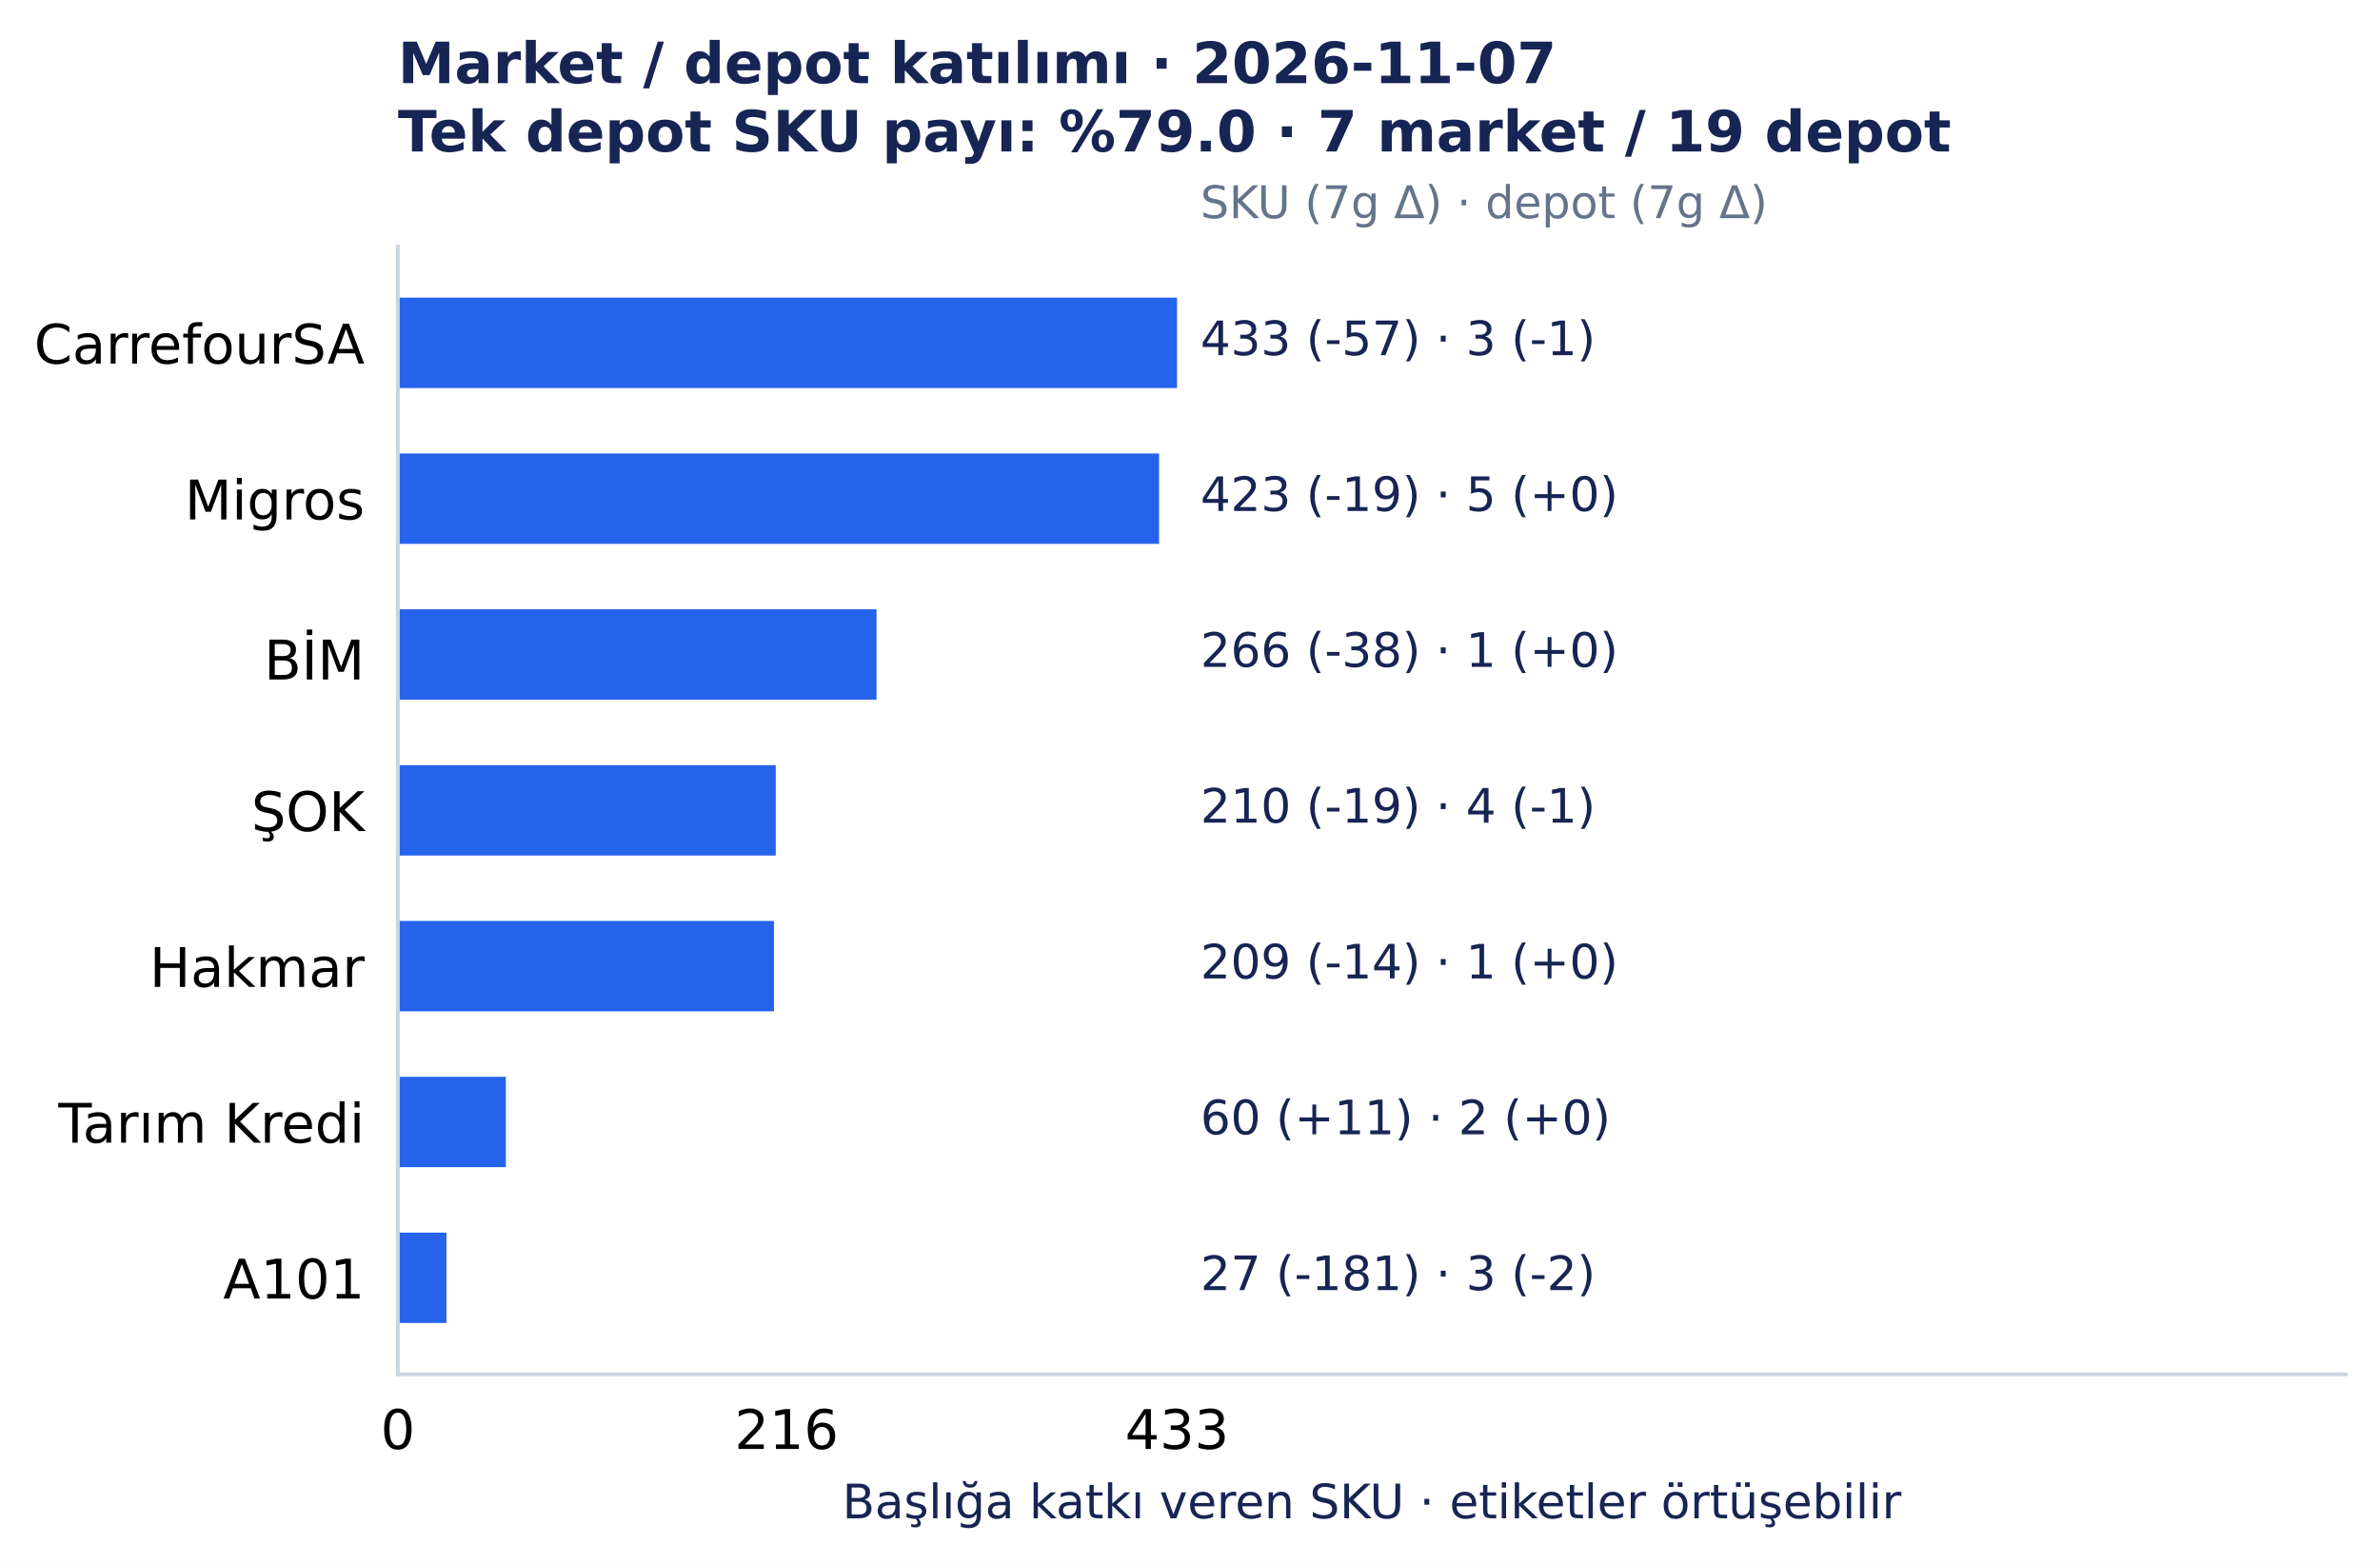
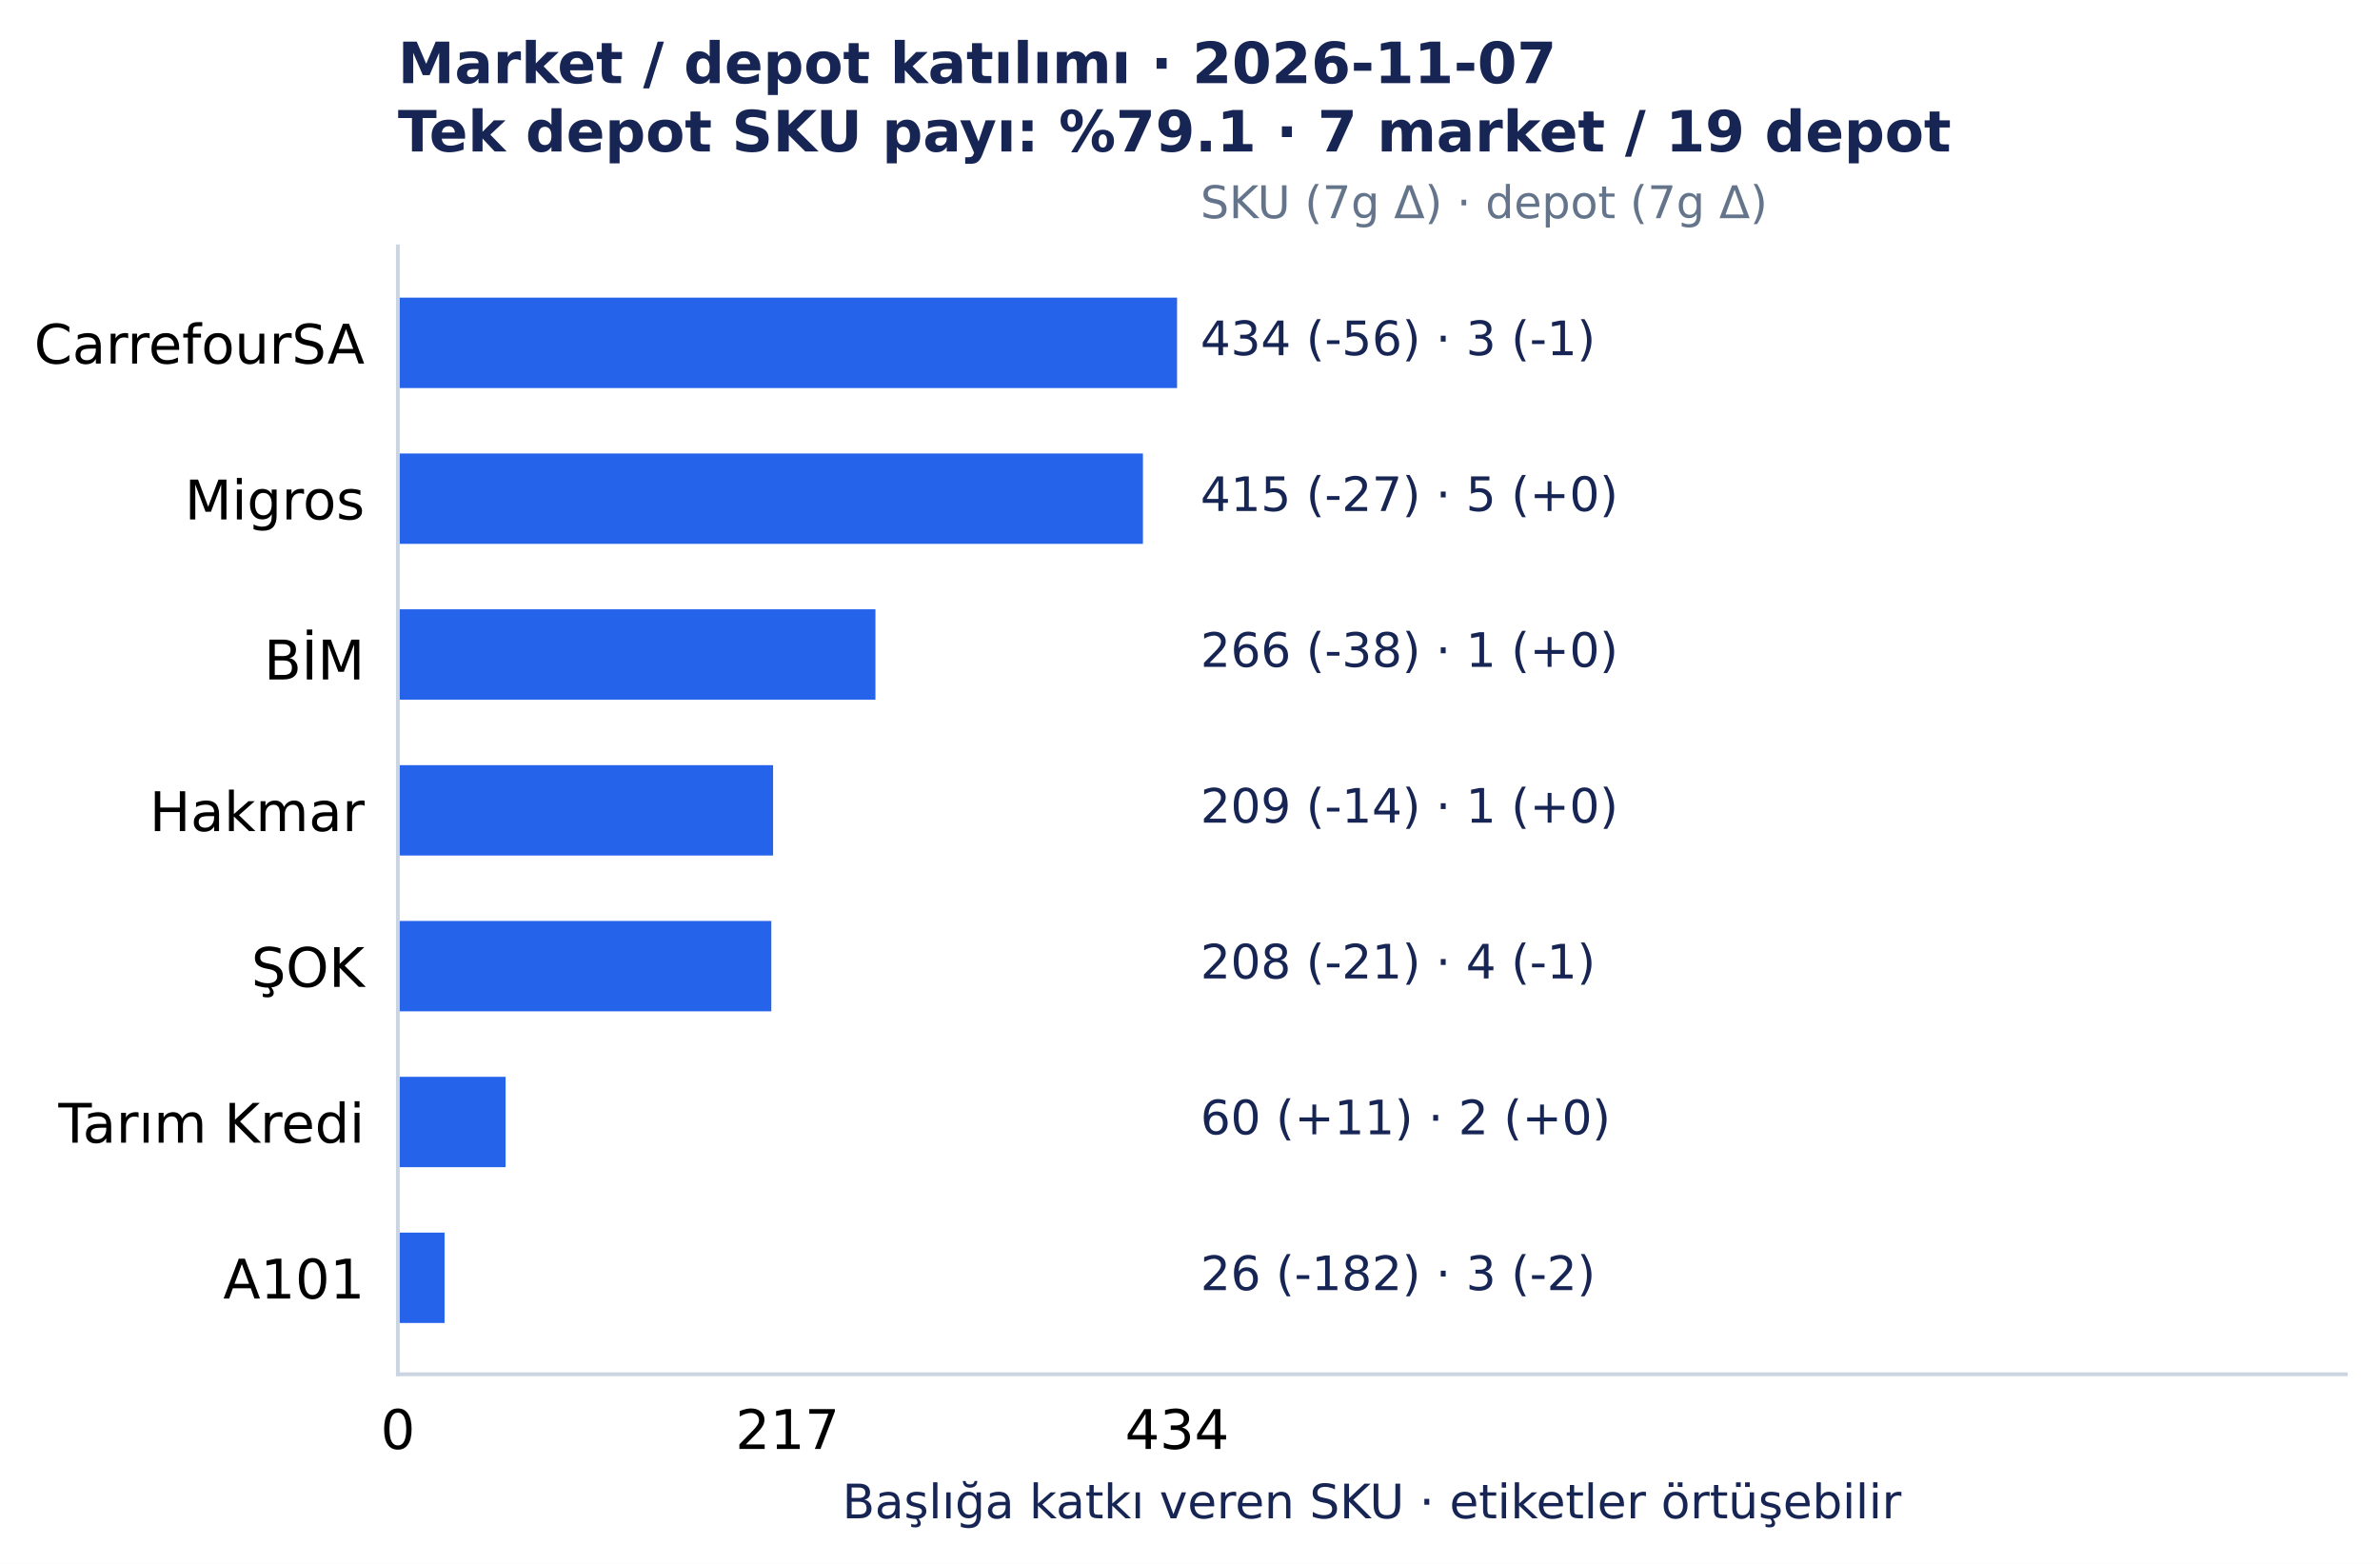
<svg xmlns="http://www.w3.org/2000/svg" width="501.492pt" height="329.548pt" viewBox="0 0 501.492 329.548" version="1.1">
  <defs>
    <style type="text/css">*{stroke-linejoin: round; stroke-linecap: butt}</style>
  </defs>
  <g id="figure_1">
    <g id="patch_1">
      <path d="M 0 329.548 L 501.492 329.548 L 501.492 0 L 0 0 z " style="fill: #ffffff" />
    </g>
    <g id="axes_1">
      <g id="patch_2">
        <path d="M 83.836 289.594 L 494.292 289.594 L 494.292 51.923 L 83.836 51.923 z " style="fill: #ffffff" />
      </g>
      <g id="matplotlib.axis_1">
        <g id="xtick_1">
          <g id="line2d_1" />
          <g id="text_1">
            <text style="font-size: 11.5px; font-family: 'DejaVu Sans', 'Bitstream Vera Sans', 'Computer Modern Sans Serif', 'Lucida Grande', 'Verdana', 'Geneva', 'Lucid', 'Arial', 'Helvetica', 'Avant Garde', sans-serif; text-anchor: middle" x="83.836" y="305.331" transform="rotate(-0 83.83609 305.3312)">0</text>
          </g>
        </g>
        <g id="xtick_2">
          <g id="line2d_2" />
          <g id="text_2">
-             <text style="font-size: 11.5px; font-family: 'DejaVu Sans', 'Bitstream Vera Sans', 'Computer Modern Sans Serif', 'Lucida Grande', 'Verdana', 'Geneva', 'Lucid', 'Arial', 'Helvetica', 'Avant Garde', sans-serif; text-anchor: middle" x="165.738" y="305.331" transform="rotate(-0 165.7378 305.3312)">216</text>
+             <text style="font-size: 11.5px; font-family: 'DejaVu Sans', 'Bitstream Vera Sans', 'Computer Modern Sans Serif', 'Lucida Grande', 'Verdana', 'Geneva', 'Lucid', 'Arial', 'Helvetica', 'Avant Garde', sans-serif; text-anchor: middle" x="165.927" y="305.331" transform="rotate(-0 165.9273 305.3312)">217</text>
          </g>
        </g>
        <g id="xtick_3">
          <g id="line2d_3" />
          <g id="text_3">
-             <text style="font-size: 11.5px; font-family: 'DejaVu Sans', 'Bitstream Vera Sans', 'Computer Modern Sans Serif', 'Lucida Grande', 'Verdana', 'Geneva', 'Lucid', 'Arial', 'Helvetica', 'Avant Garde', sans-serif; text-anchor: middle" x="248.019" y="305.331" transform="rotate(-0 248.0186 305.3312)">433</text>
+             <text style="font-size: 11.5px; font-family: 'DejaVu Sans', 'Bitstream Vera Sans', 'Computer Modern Sans Serif', 'Lucida Grande', 'Verdana', 'Geneva', 'Lucid', 'Arial', 'Helvetica', 'Avant Garde', sans-serif; text-anchor: middle" x="248.019" y="305.331" transform="rotate(-0 248.0186 305.3312)">434</text>
          </g>
        </g>
        <g id="text_4">
          <text style="font-size: 10px; font-family: 'DejaVu Sans', 'Bitstream Vera Sans', 'Computer Modern Sans Serif', 'Lucida Grande', 'Verdana', 'Geneva', 'Lucid', 'Arial', 'Helvetica', 'Avant Garde', sans-serif; text-anchor: middle; fill: #172554" x="289.064" y="319.945" transform="rotate(-0 289.0642 319.9455)">Başlığa katkı veren SKU · etiketler örtüşebilir</text>
        </g>
      </g>
      <g id="matplotlib.axis_2">
        <g id="ytick_1">
          <g id="line2d_4" />
          <g id="text_5">
            <text style="font-size: 11.5px; font-family: 'DejaVu Sans', 'Bitstream Vera Sans', 'Computer Modern Sans Serif', 'Lucida Grande', 'Verdana', 'Geneva', 'Lucid', 'Arial', 'Helvetica', 'Avant Garde', sans-serif; text-anchor: end" x="76.836" y="76.618" transform="rotate(-0 76.83609 76.61754)">CarrefourSA</text>
          </g>
        </g>
        <g id="ytick_2">
          <g id="line2d_5" />
          <g id="text_6">
            <text style="font-size: 11.5px; font-family: 'DejaVu Sans', 'Bitstream Vera Sans', 'Computer Modern Sans Serif', 'Lucida Grande', 'Verdana', 'Geneva', 'Lucid', 'Arial', 'Helvetica', 'Avant Garde', sans-serif; text-anchor: end" x="76.836" y="109.454" transform="rotate(-0 76.83609 109.4541)">Migros</text>
          </g>
        </g>
        <g id="ytick_3">
          <g id="line2d_6" />
          <g id="text_7">
            <text style="font-size: 11.5px; font-family: 'DejaVu Sans', 'Bitstream Vera Sans', 'Computer Modern Sans Serif', 'Lucida Grande', 'Verdana', 'Geneva', 'Lucid', 'Arial', 'Helvetica', 'Avant Garde', sans-serif; text-anchor: end" x="76.836" y="143.177" transform="rotate(-0 76.83609 143.1775)">BİM</text>
          </g>
        </g>
        <g id="ytick_4">
          <g id="line2d_7" />
          <g id="text_8">
-             <text style="font-size: 11.5px; font-family: 'DejaVu Sans', 'Bitstream Vera Sans', 'Computer Modern Sans Serif', 'Lucida Grande', 'Verdana', 'Geneva', 'Lucid', 'Arial', 'Helvetica', 'Avant Garde', sans-serif; text-anchor: end" x="76.836" y="175.127" transform="rotate(-0 76.83609 175.1269)">ŞOK</text>
+             <text style="font-size: 11.5px; font-family: 'DejaVu Sans', 'Bitstream Vera Sans', 'Computer Modern Sans Serif', 'Lucida Grande', 'Verdana', 'Geneva', 'Lucid', 'Arial', 'Helvetica', 'Avant Garde', sans-serif; text-anchor: end" x="76.836" y="175.127" transform="rotate(-0 76.83609 175.1273)">Hakmar</text>
          </g>
        </g>
        <g id="ytick_5">
          <g id="line2d_8" />
          <g id="text_9">
-             <text style="font-size: 11.5px; font-family: 'DejaVu Sans', 'Bitstream Vera Sans', 'Computer Modern Sans Serif', 'Lucida Grande', 'Verdana', 'Geneva', 'Lucid', 'Arial', 'Helvetica', 'Avant Garde', sans-serif; text-anchor: end" x="76.836" y="207.964" transform="rotate(-0 76.83609 207.9639)">Hakmar</text>
+             <text style="font-size: 11.5px; font-family: 'DejaVu Sans', 'Bitstream Vera Sans', 'Computer Modern Sans Serif', 'Lucida Grande', 'Verdana', 'Geneva', 'Lucid', 'Arial', 'Helvetica', 'Avant Garde', sans-serif; text-anchor: end" x="76.836" y="207.963" transform="rotate(-0 76.83609 207.9635)">ŞOK</text>
          </g>
        </g>
        <g id="ytick_6">
          <g id="line2d_9" />
          <g id="text_10">
            <text style="font-size: 11.5px; font-family: 'DejaVu Sans', 'Bitstream Vera Sans', 'Computer Modern Sans Serif', 'Lucida Grande', 'Verdana', 'Geneva', 'Lucid', 'Arial', 'Helvetica', 'Avant Garde', sans-serif; text-anchor: end" x="76.836" y="240.801" transform="rotate(-0 76.83609 240.8005)">Tarım Kredi</text>
          </g>
        </g>
        <g id="ytick_7">
          <g id="line2d_10" />
          <g id="text_11">
            <text style="font-size: 11.5px; font-family: 'DejaVu Sans', 'Bitstream Vera Sans', 'Computer Modern Sans Serif', 'Lucida Grande', 'Verdana', 'Geneva', 'Lucid', 'Arial', 'Helvetica', 'Avant Garde', sans-serif; text-anchor: end" x="76.836" y="273.637" transform="rotate(-0 76.83609 273.6367)">A101</text>
          </g>
        </g>
      </g>
      <g id="patch_3">
        <path d="M 83.836 62.726 L 248.019 62.726 L 248.019 81.771 L 83.836 81.771 z " clip-path="url(#p7150c4acc0)" style="fill: #2563eb" />
      </g>
      <g id="patch_4">
-         <path d="M 83.836 95.562 L 244.227 95.562 L 244.227 114.608 L 83.836 114.608 z " clip-path="url(#p7150c4acc0)" style="fill: #2563eb" />
+         <path d="M 83.836 95.562 L 240.831 95.562 L 240.831 114.608 L 83.836 114.608 z " clip-path="url(#p7150c4acc0)" style="fill: #2563eb" />
      </g>
      <g id="patch_5">
-         <path d="M 83.836 128.399 L 184.696 128.399 L 184.696 147.444 L 83.836 147.444 z " clip-path="url(#p7150c4acc0)" style="fill: #2563eb" />
+         <path d="M 83.836 128.399 L 184.464 128.399 L 184.464 147.444 L 83.836 147.444 z " clip-path="url(#p7150c4acc0)" style="fill: #2563eb" />
      </g>
      <g id="patch_6">
-         <path d="M 83.836 161.236 L 163.463 161.236 L 163.463 180.281 L 83.836 180.281 z " clip-path="url(#p7150c4acc0)" style="fill: #2563eb" />
+         <path d="M 83.836 161.236 L 162.901 161.236 L 162.901 180.281 L 83.836 180.281 z " clip-path="url(#p7150c4acc0)" style="fill: #2563eb" />
      </g>
      <g id="patch_7">
-         <path d="M 83.836 194.072 L 163.084 194.072 L 163.084 213.117 L 83.836 213.117 z " clip-path="url(#p7150c4acc0)" style="fill: #2563eb" />
+         <path d="M 83.836 194.072 L 162.523 194.072 L 162.523 213.117 L 83.836 213.117 z " clip-path="url(#p7150c4acc0)" style="fill: #2563eb" />
      </g>
      <g id="patch_8">
-         <path d="M 83.836 226.909 L 106.587 226.909 L 106.587 245.954 L 83.836 245.954 z " clip-path="url(#p7150c4acc0)" style="fill: #2563eb" />
+         <path d="M 83.836 226.909 L 106.534 226.909 L 106.534 245.954 L 83.836 245.954 z " clip-path="url(#p7150c4acc0)" style="fill: #2563eb" />
      </g>
      <g id="patch_9">
-         <path d="M 83.836 259.745 L 94.074 259.745 L 94.074 278.791 L 83.836 278.791 z " clip-path="url(#p7150c4acc0)" style="fill: #2563eb" />
+         <path d="M 83.836 259.745 L 93.672 259.745 L 93.672 278.791 L 83.836 278.791 z " clip-path="url(#p7150c4acc0)" style="fill: #2563eb" />
      </g>
      <g id="patch_10">
        <path d="M 83.836 289.594 L 83.836 51.923 " style="fill: none; stroke: #cbd5e1; stroke-width: 0.8; stroke-linejoin: miter; stroke-linecap: square" />
      </g>
      <g id="patch_11">
        <path d="M 83.836 289.594 L 494.292 289.594 " style="fill: none; stroke: #cbd5e1; stroke-width: 0.8; stroke-linejoin: miter; stroke-linecap: square" />
      </g>
      <g id="text_12">
-         <text style="font-size: 10px; font-family: 'DejaVu Sans', 'Bitstream Vera Sans', 'Computer Modern Sans Serif', 'Lucida Grande', 'Verdana', 'Geneva', 'Lucid', 'Arial', 'Helvetica', 'Avant Garde', sans-serif; text-anchor: start; fill: #172554" x="252.944" y="74.846" transform="rotate(-0 252.9441 74.84609)">433 (-57)  ·  3 (-1)</text>
+         <text style="font-size: 10px; font-family: 'DejaVu Sans', 'Bitstream Vera Sans', 'Computer Modern Sans Serif', 'Lucida Grande', 'Verdana', 'Geneva', 'Lucid', 'Arial', 'Helvetica', 'Avant Garde', sans-serif; text-anchor: start; fill: #172554" x="252.944" y="74.846" transform="rotate(-0 252.9441 74.84609)">434 (-56)  ·  3 (-1)</text>
      </g>
      <g id="text_13">
-         <text style="font-size: 10px; font-family: 'DejaVu Sans', 'Bitstream Vera Sans', 'Computer Modern Sans Serif', 'Lucida Grande', 'Verdana', 'Geneva', 'Lucid', 'Arial', 'Helvetica', 'Avant Garde', sans-serif; text-anchor: start; fill: #172554" x="252.944" y="107.683" transform="rotate(-0 252.9441 107.6827)">423 (-19)  ·  5 (+0)</text>
+         <text style="font-size: 10px; font-family: 'DejaVu Sans', 'Bitstream Vera Sans', 'Computer Modern Sans Serif', 'Lucida Grande', 'Verdana', 'Geneva', 'Lucid', 'Arial', 'Helvetica', 'Avant Garde', sans-serif; text-anchor: start; fill: #172554" x="252.944" y="107.683" transform="rotate(-0 252.9441 107.6827)">415 (-27)  ·  5 (+0)</text>
      </g>
      <g id="text_14">
        <text style="font-size: 10px; font-family: 'DejaVu Sans', 'Bitstream Vera Sans', 'Computer Modern Sans Serif', 'Lucida Grande', 'Verdana', 'Geneva', 'Lucid', 'Arial', 'Helvetica', 'Avant Garde', sans-serif; text-anchor: start; fill: #172554" x="252.944" y="140.519" transform="rotate(-0 252.9441 140.5193)">266 (-38)  ·  1 (+0)</text>
      </g>
      <g id="text_15">
-         <text style="font-size: 10px; font-family: 'DejaVu Sans', 'Bitstream Vera Sans', 'Computer Modern Sans Serif', 'Lucida Grande', 'Verdana', 'Geneva', 'Lucid', 'Arial', 'Helvetica', 'Avant Garde', sans-serif; text-anchor: start; fill: #172554" x="252.944" y="173.356" transform="rotate(-0 252.9441 173.3559)">210 (-19)  ·  4 (-1)</text>
+         <text style="font-size: 10px; font-family: 'DejaVu Sans', 'Bitstream Vera Sans', 'Computer Modern Sans Serif', 'Lucida Grande', 'Verdana', 'Geneva', 'Lucid', 'Arial', 'Helvetica', 'Avant Garde', sans-serif; text-anchor: start; fill: #172554" x="252.944" y="173.356" transform="rotate(-0 252.9441 173.3559)">209 (-14)  ·  1 (+0)</text>
      </g>
      <g id="text_16">
-         <text style="font-size: 10px; font-family: 'DejaVu Sans', 'Bitstream Vera Sans', 'Computer Modern Sans Serif', 'Lucida Grande', 'Verdana', 'Geneva', 'Lucid', 'Arial', 'Helvetica', 'Avant Garde', sans-serif; text-anchor: start; fill: #172554" x="252.944" y="206.193" transform="rotate(-0 252.9441 206.1925)">209 (-14)  ·  1 (+0)</text>
+         <text style="font-size: 10px; font-family: 'DejaVu Sans', 'Bitstream Vera Sans', 'Computer Modern Sans Serif', 'Lucida Grande', 'Verdana', 'Geneva', 'Lucid', 'Arial', 'Helvetica', 'Avant Garde', sans-serif; text-anchor: start; fill: #172554" x="252.944" y="206.193" transform="rotate(-0 252.9441 206.1925)">208 (-21)  ·  4 (-1)</text>
      </g>
      <g id="text_17">
        <text style="font-size: 10px; font-family: 'DejaVu Sans', 'Bitstream Vera Sans', 'Computer Modern Sans Serif', 'Lucida Grande', 'Verdana', 'Geneva', 'Lucid', 'Arial', 'Helvetica', 'Avant Garde', sans-serif; text-anchor: start; fill: #172554" x="252.944" y="239.029" transform="rotate(-0 252.9441 239.0291)">60 (+11)  ·  2 (+0)</text>
      </g>
      <g id="text_18">
-         <text style="font-size: 10px; font-family: 'DejaVu Sans', 'Bitstream Vera Sans', 'Computer Modern Sans Serif', 'Lucida Grande', 'Verdana', 'Geneva', 'Lucid', 'Arial', 'Helvetica', 'Avant Garde', sans-serif; text-anchor: start; fill: #172554" x="252.944" y="271.866" transform="rotate(-0 252.9441 271.8657)">27 (-181)  ·  3 (-2)</text>
+         <text style="font-size: 10px; font-family: 'DejaVu Sans', 'Bitstream Vera Sans', 'Computer Modern Sans Serif', 'Lucida Grande', 'Verdana', 'Geneva', 'Lucid', 'Arial', 'Helvetica', 'Avant Garde', sans-serif; text-anchor: start; fill: #172554" x="252.944" y="271.866" transform="rotate(-0 252.9441 271.8657)">26 (-182)  ·  3 (-2)</text>
      </g>
      <g id="text_19">
        <text style="font-size: 9.5px; font-family: 'DejaVu Sans', 'Bitstream Vera Sans', 'Computer Modern Sans Serif', 'Lucida Grande', 'Verdana', 'Geneva', 'Lucid', 'Arial', 'Helvetica', 'Avant Garde', sans-serif; text-anchor: start; fill: #64748b" x="252.944" y="45.979" transform="rotate(-0 252.9441 45.97915)">SKU (7g Δ) · depot (7g Δ)</text>
      </g>
      <g id="text_20">
        <text style="font-weight: 700; font-size: 12px; font-family: 'DejaVu Sans', 'Bitstream Vera Sans', 'Computer Modern Sans Serif', 'Lucida Grande', 'Verdana', 'Geneva', 'Lucid', 'Arial', 'Helvetica', 'Avant Garde', sans-serif; fill: #172554" transform="translate(83.83609 17.5193)">Market / depot katılımı · 2026-11-07</text>
-         <text style="font-weight: 700; font-size: 12px; font-family: 'DejaVu Sans', 'Bitstream Vera Sans', 'Computer Modern Sans Serif', 'Lucida Grande', 'Verdana', 'Geneva', 'Lucid', 'Arial', 'Helvetica', 'Avant Garde', sans-serif; fill: #172554" transform="translate(83.83609 31.92258)">Tek depot SKU payı: %79.0 · 7 market / 19 depot</text>
+         <text style="font-weight: 700; font-size: 12px; font-family: 'DejaVu Sans', 'Bitstream Vera Sans', 'Computer Modern Sans Serif', 'Lucida Grande', 'Verdana', 'Geneva', 'Lucid', 'Arial', 'Helvetica', 'Avant Garde', sans-serif; fill: #172554" transform="translate(83.83609 31.92258)">Tek depot SKU payı: %79.1 · 7 market / 19 depot</text>
      </g>
    </g>
  </g>
  <defs>
    <clipPath id="p7150c4acc0">
      <rect x="83.836" y="51.923" width="410.456" height="237.671" />
    </clipPath>
  </defs>
</svg>
